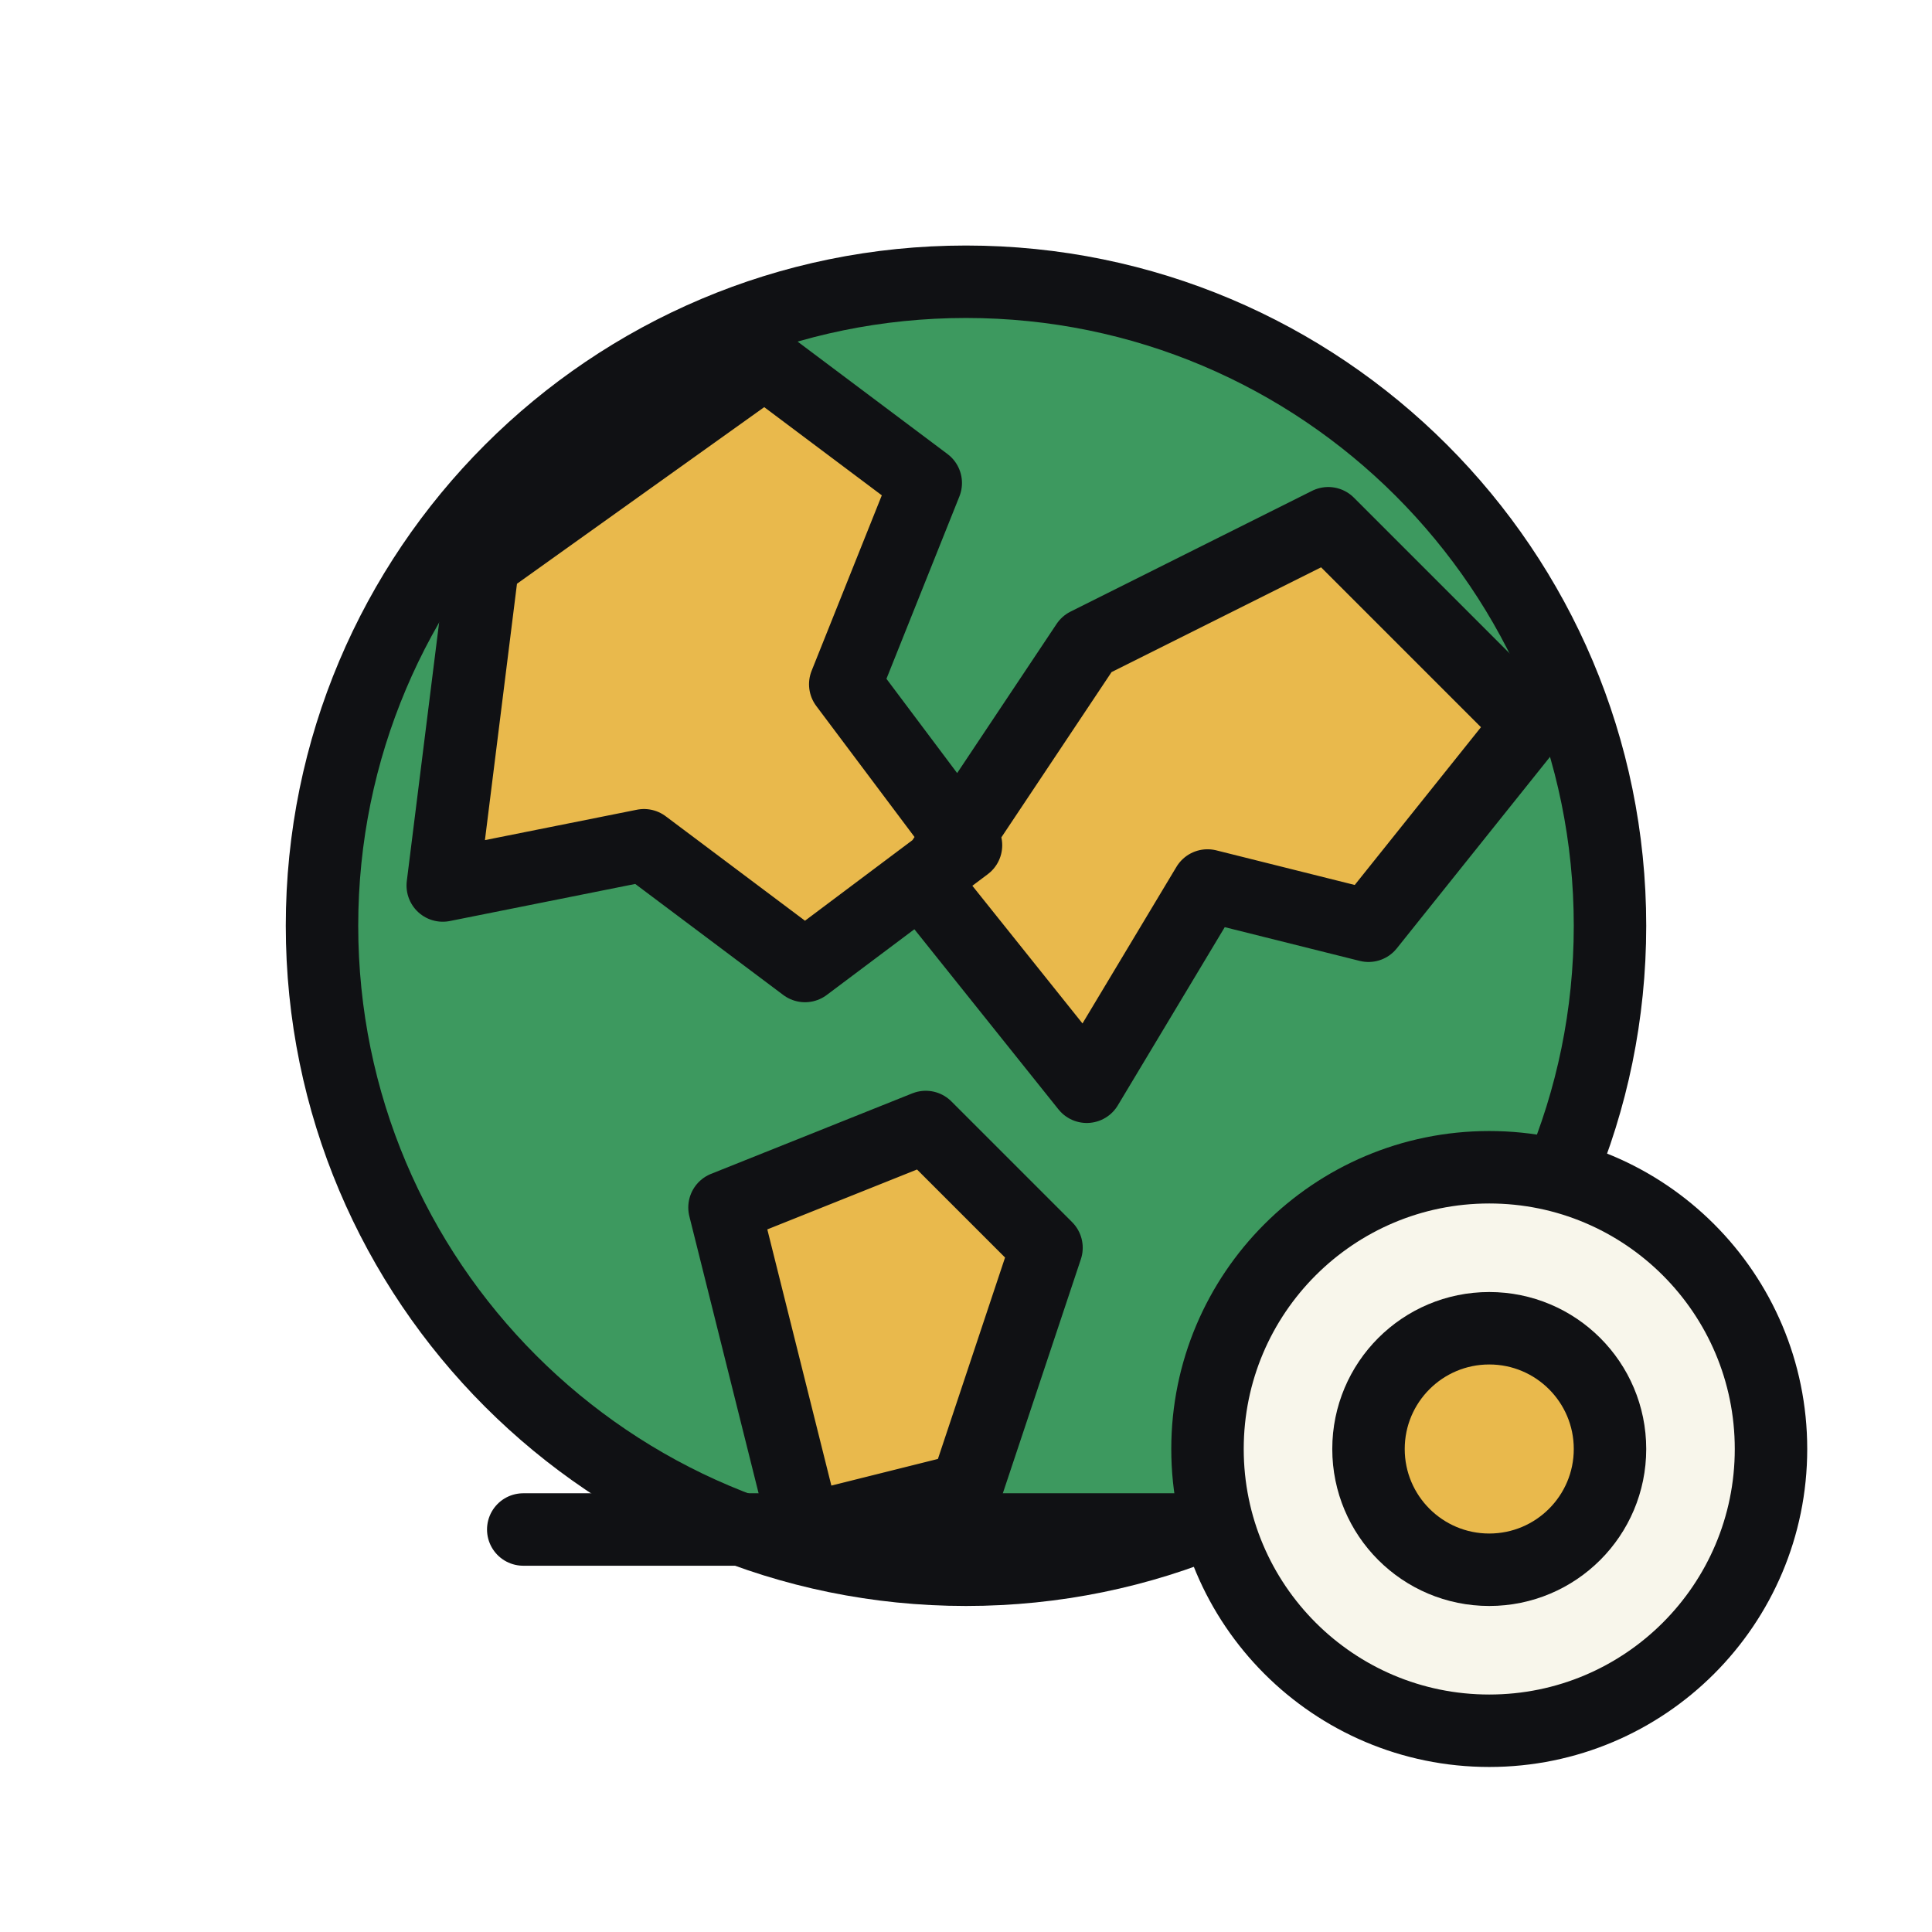
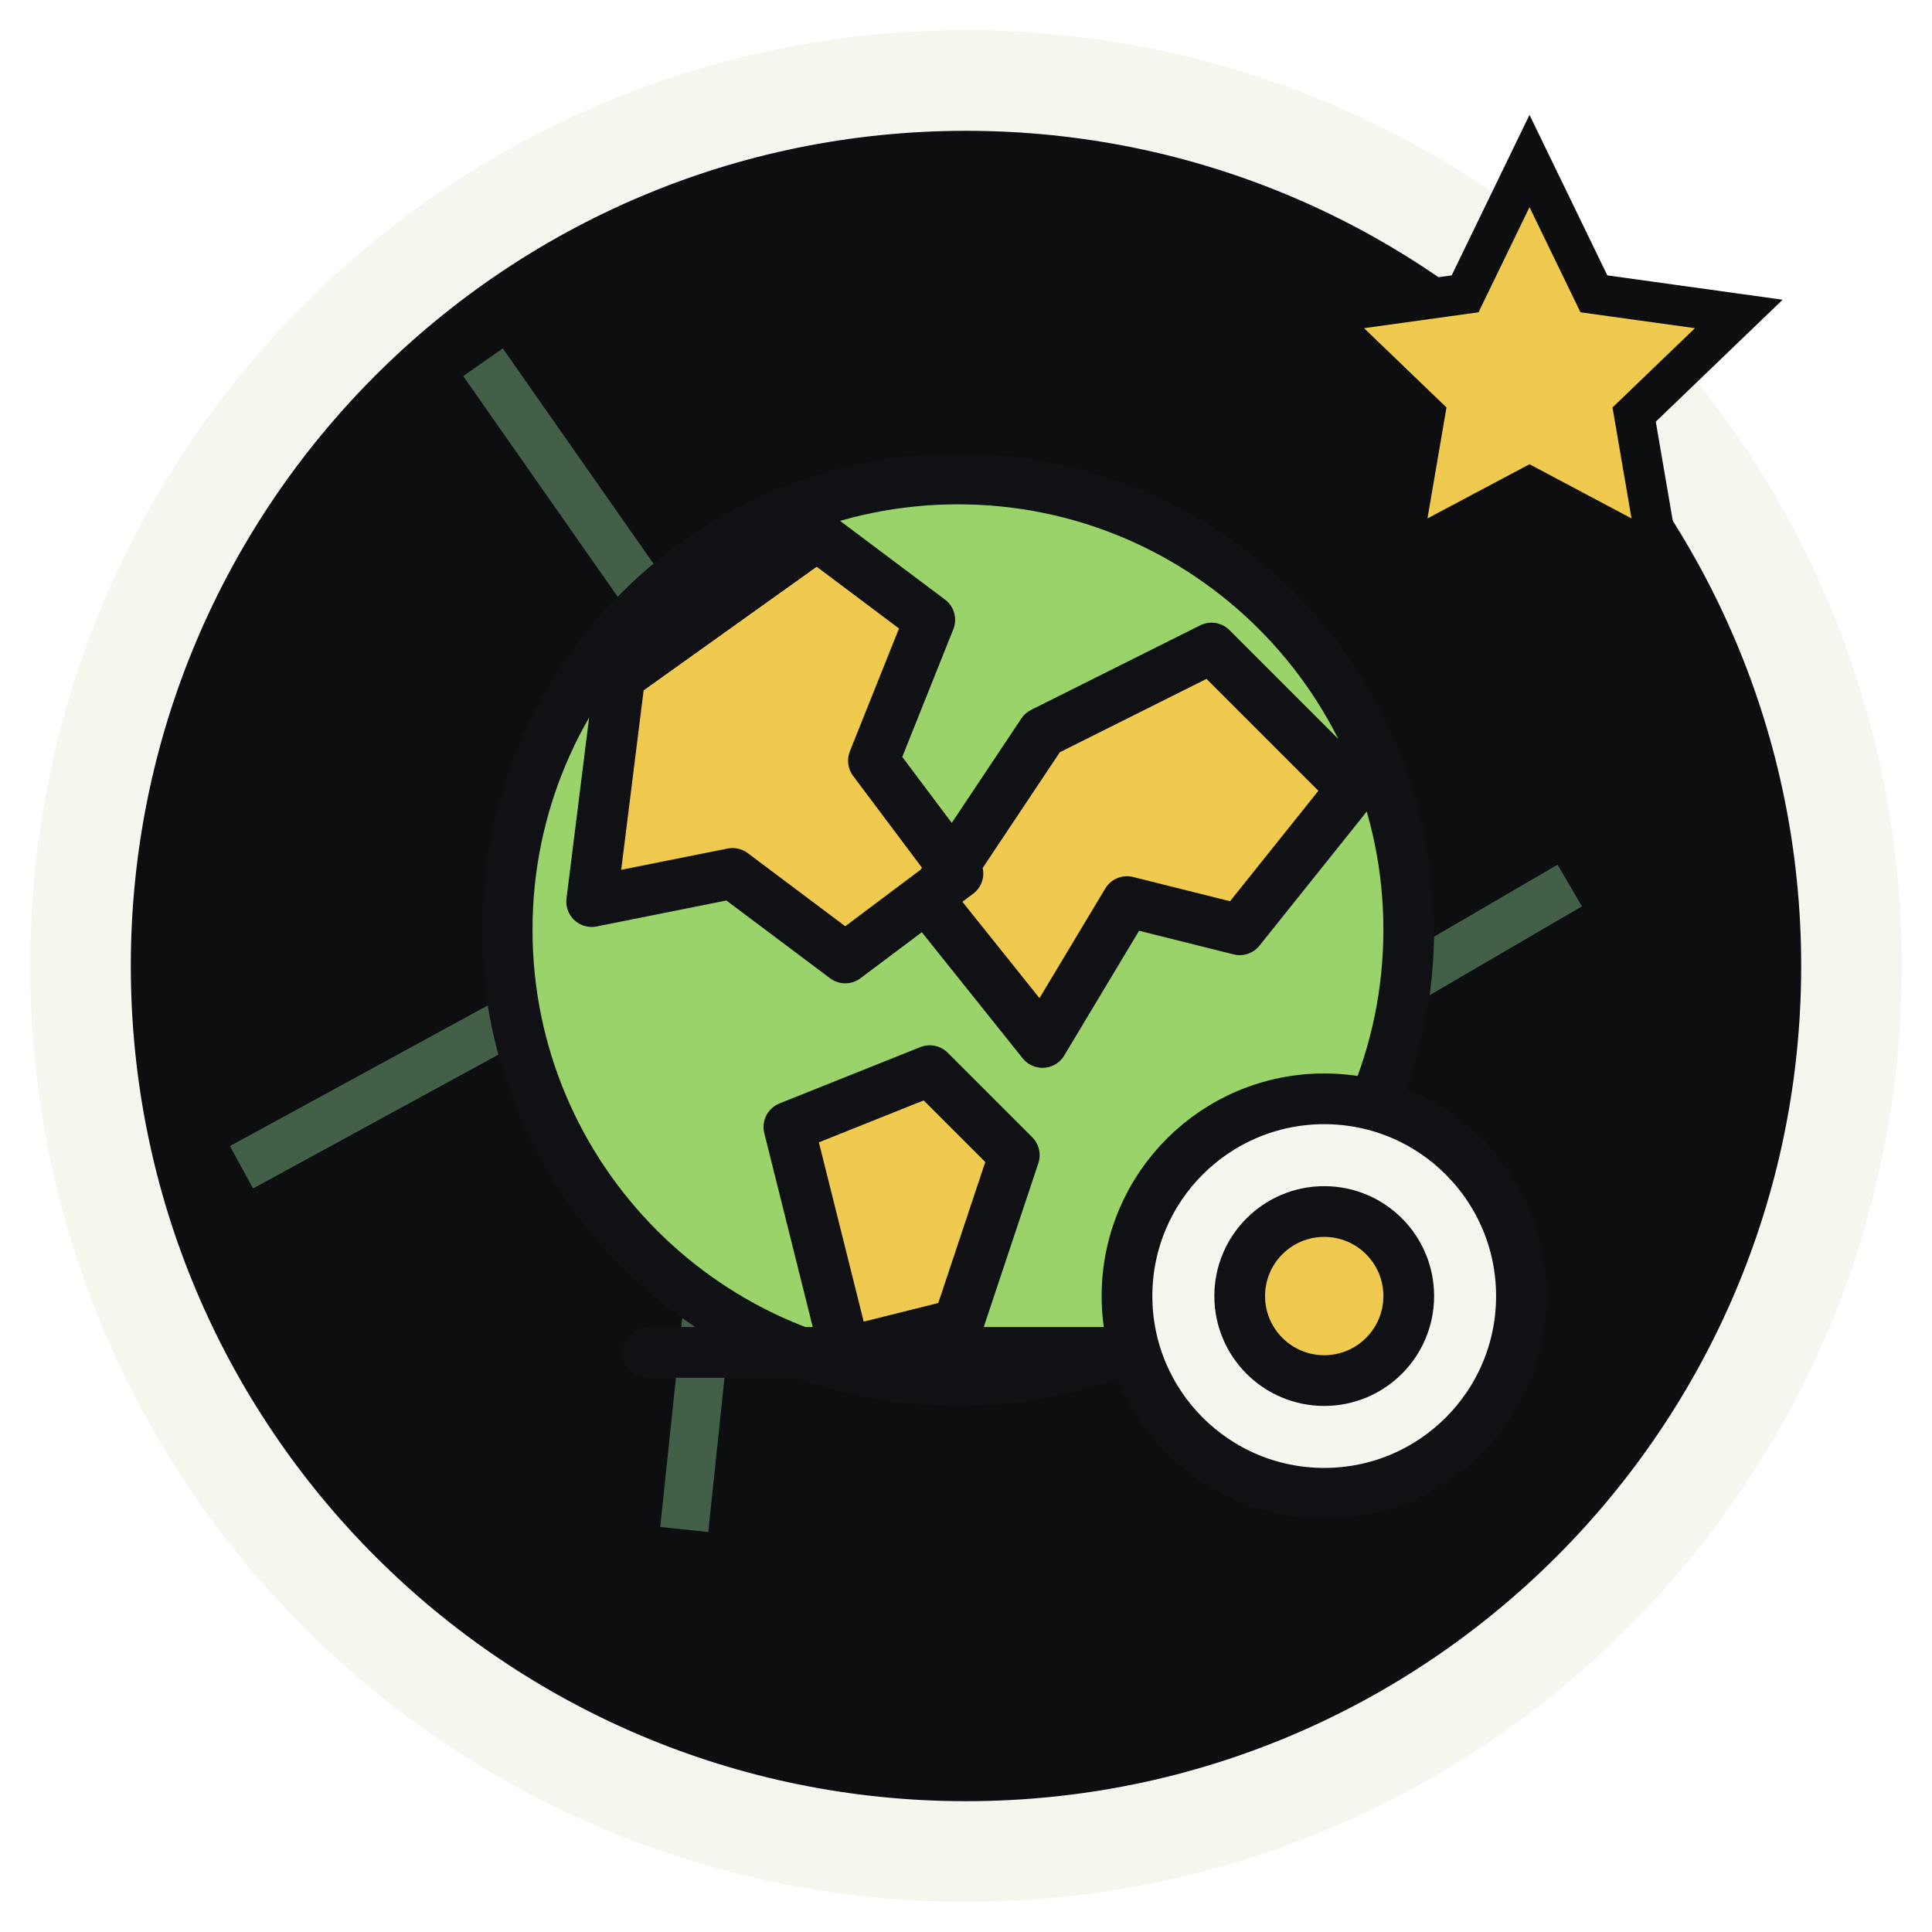
<svg xmlns="http://www.w3.org/2000/svg" width="480" height="480" viewBox="0 0 48 48">
-   <g stroke="#101114" stroke-width="1.8" stroke-linejoin="round" stroke-linecap="round">
-     <circle fill="#3d995f" cx="24" cy="23" r="16" />
-     <path fill="#e9b94c" d="M12 14l7-5 4 3-2 5 3 4-4 3-4-3-5 1zM27 16l6-3 5 5-4 5-4-1-3 5-4-5zM18 30l5-2 3 3-2 6-4 1z" />
-     <path fill="none" d="M13 38h22" />
-     <circle cx="37" cy="36" r="7" fill="#f8f6eb" />
-     <circle cx="37" cy="36" r="3" fill="#e9b94c" />
+   <circle cx="24" cy="24" r="22" fill="#0c0e10" stroke="#f5f6ed" stroke-width="2.5" />
+   <path d="M6 29l11-6 10 6 12-7M12 9l7 10-2 19" fill="none" stroke="#425f48" stroke-width="1.2" />
+   <g transform="translate(7 7) scale(.70)">
+     <g stroke="#101114" stroke-width="1.8" stroke-linejoin="round" stroke-linecap="round">
+       <circle fill="#9ad36a" cx="24" cy="23" r="16" />
+       <path fill="#f0c94f" d="M12 14l7-5 4 3-2 5 3 4-4 3-4-3-5 1zM27 16l6-3 5 5-4 5-4-1-3 5-4-5zM18 30l5-2 3 3-2 6-4 1z" />
+       <path fill="none" d="M13 38h22" />
+       <circle cx="37" cy="36" r="7" fill="#f5f6ed" />
+       <circle cx="37" cy="36" r="3" fill="#f0c94f" />
+     </g>
  </g>
+   <path d="M38 4l1.6 3.3 3.6.5-2.6 2.5.6 3.5-3.2-1.7-3.2 1.7.6-3.5-2.6-2.5 3.6-.5z" fill="#f0c94f" stroke="#0c0e10" stroke-width="1" />
</svg>
